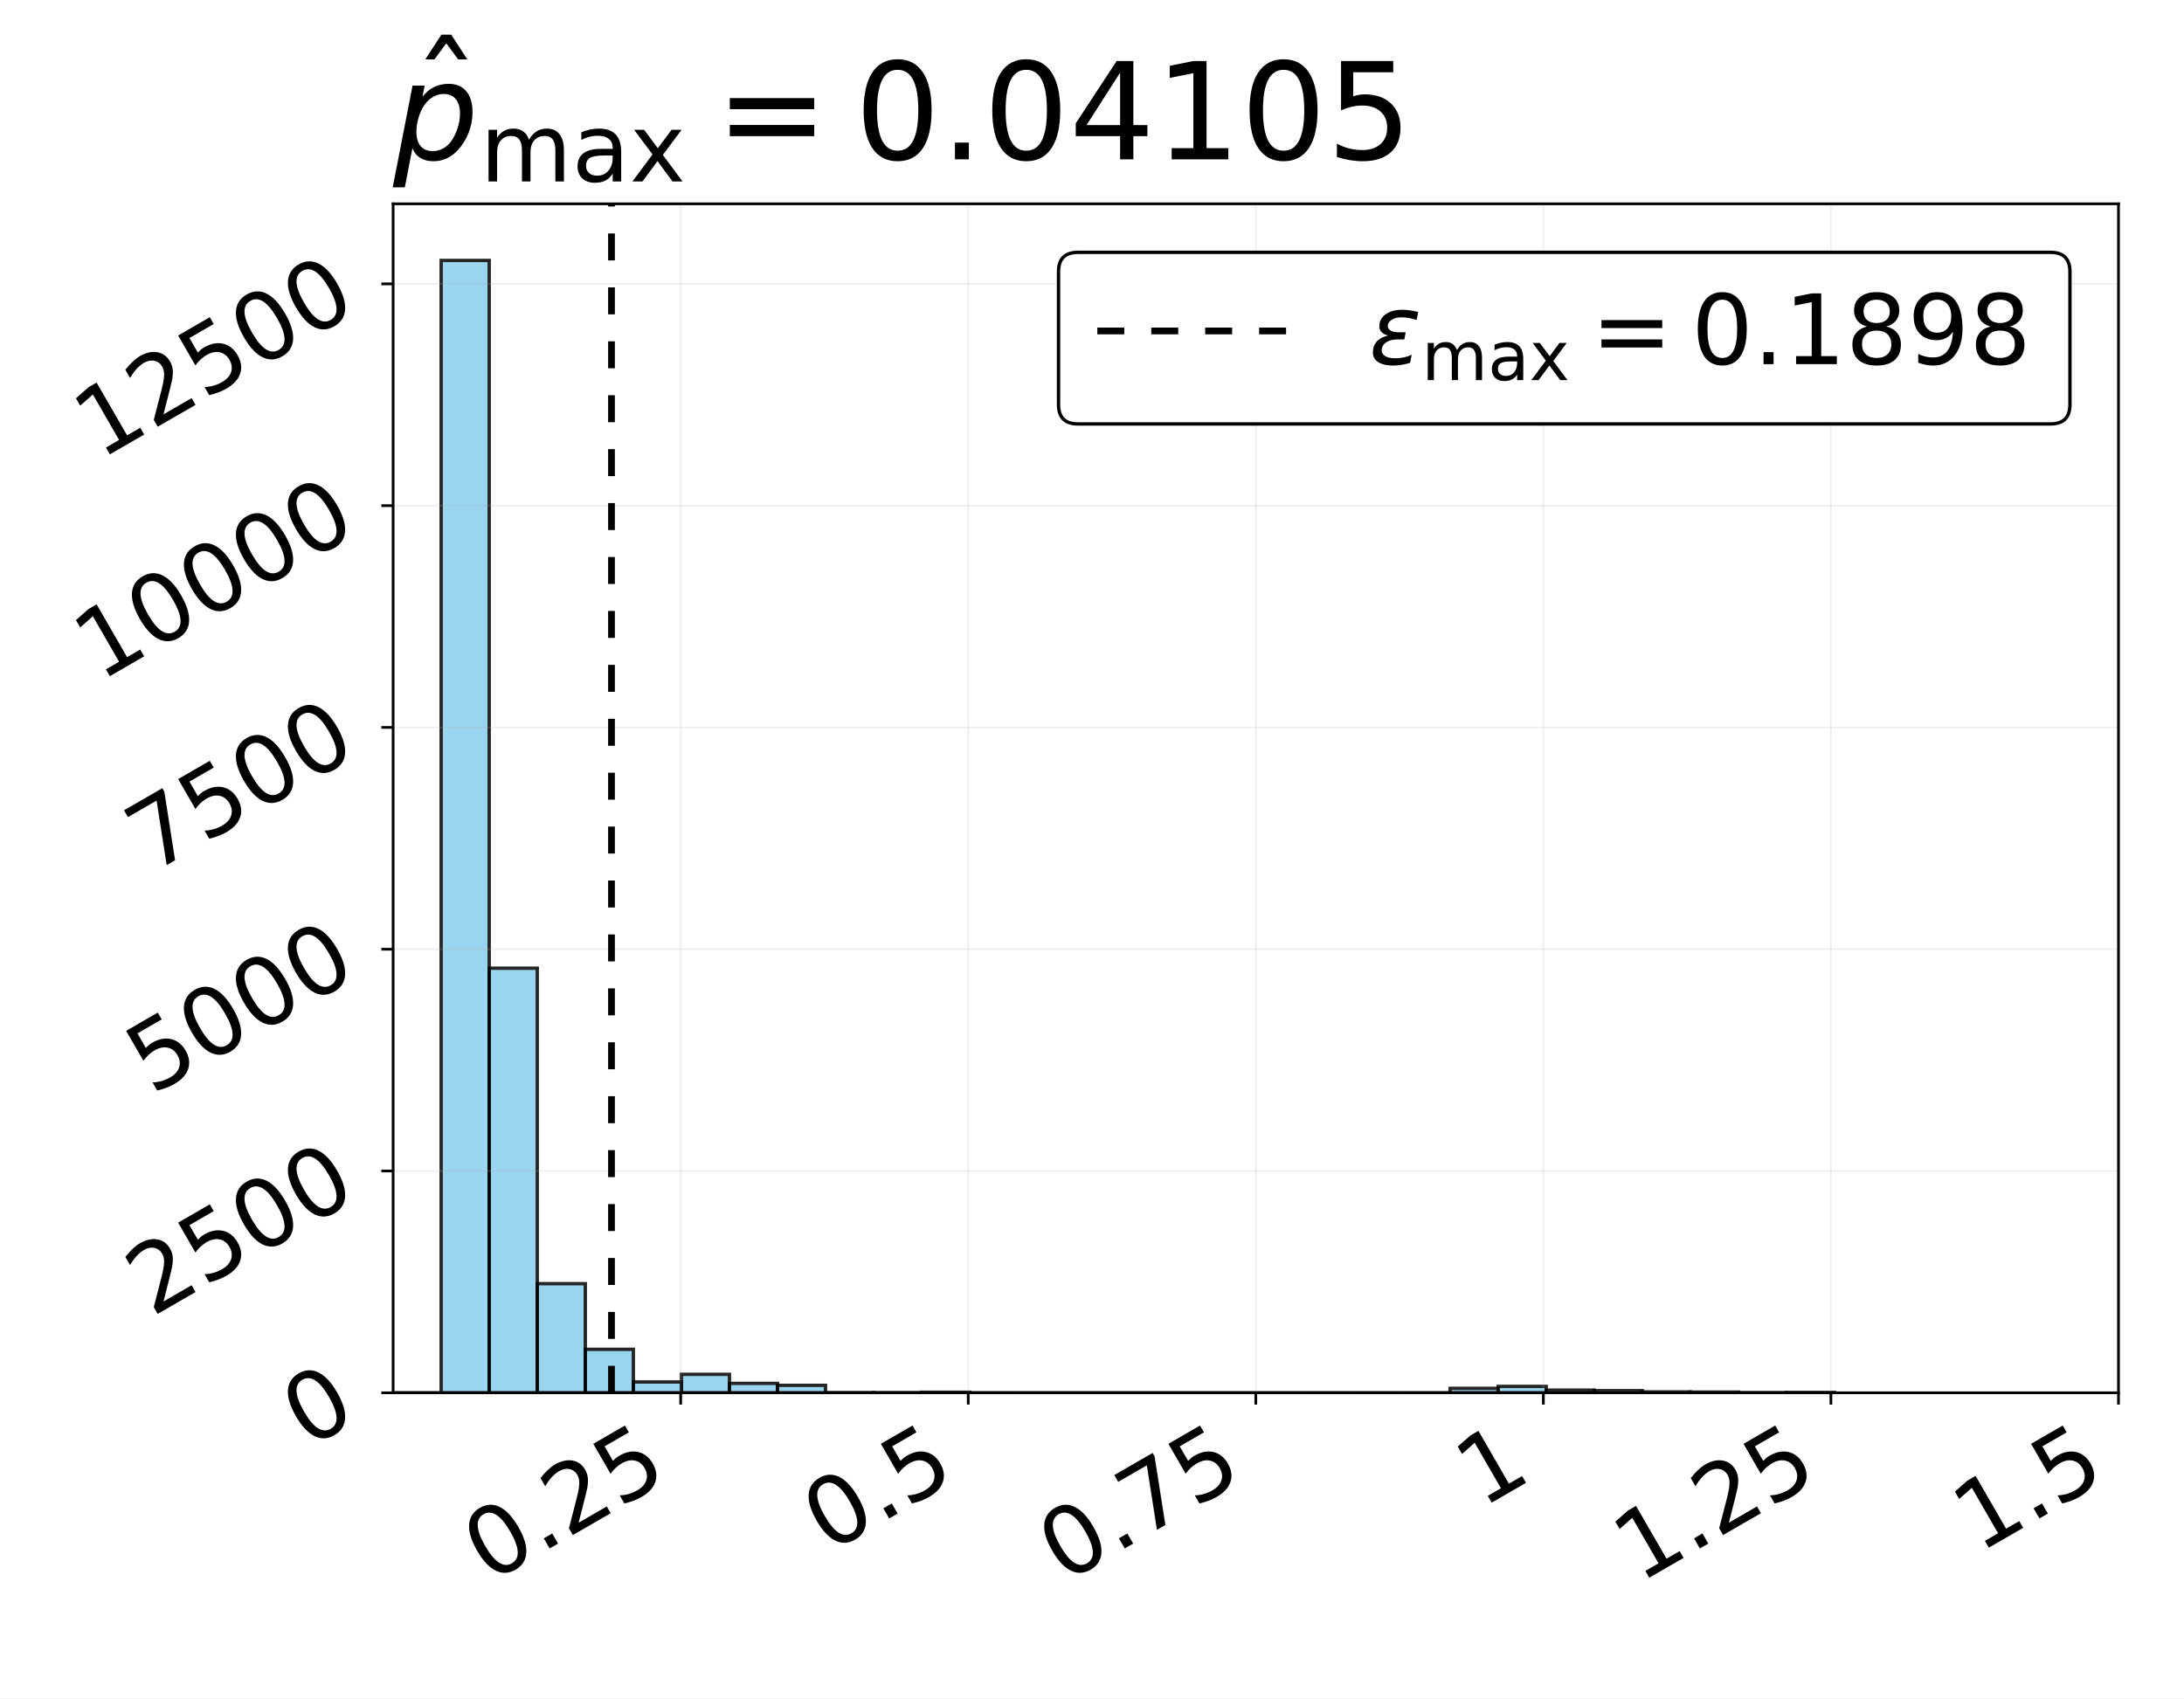
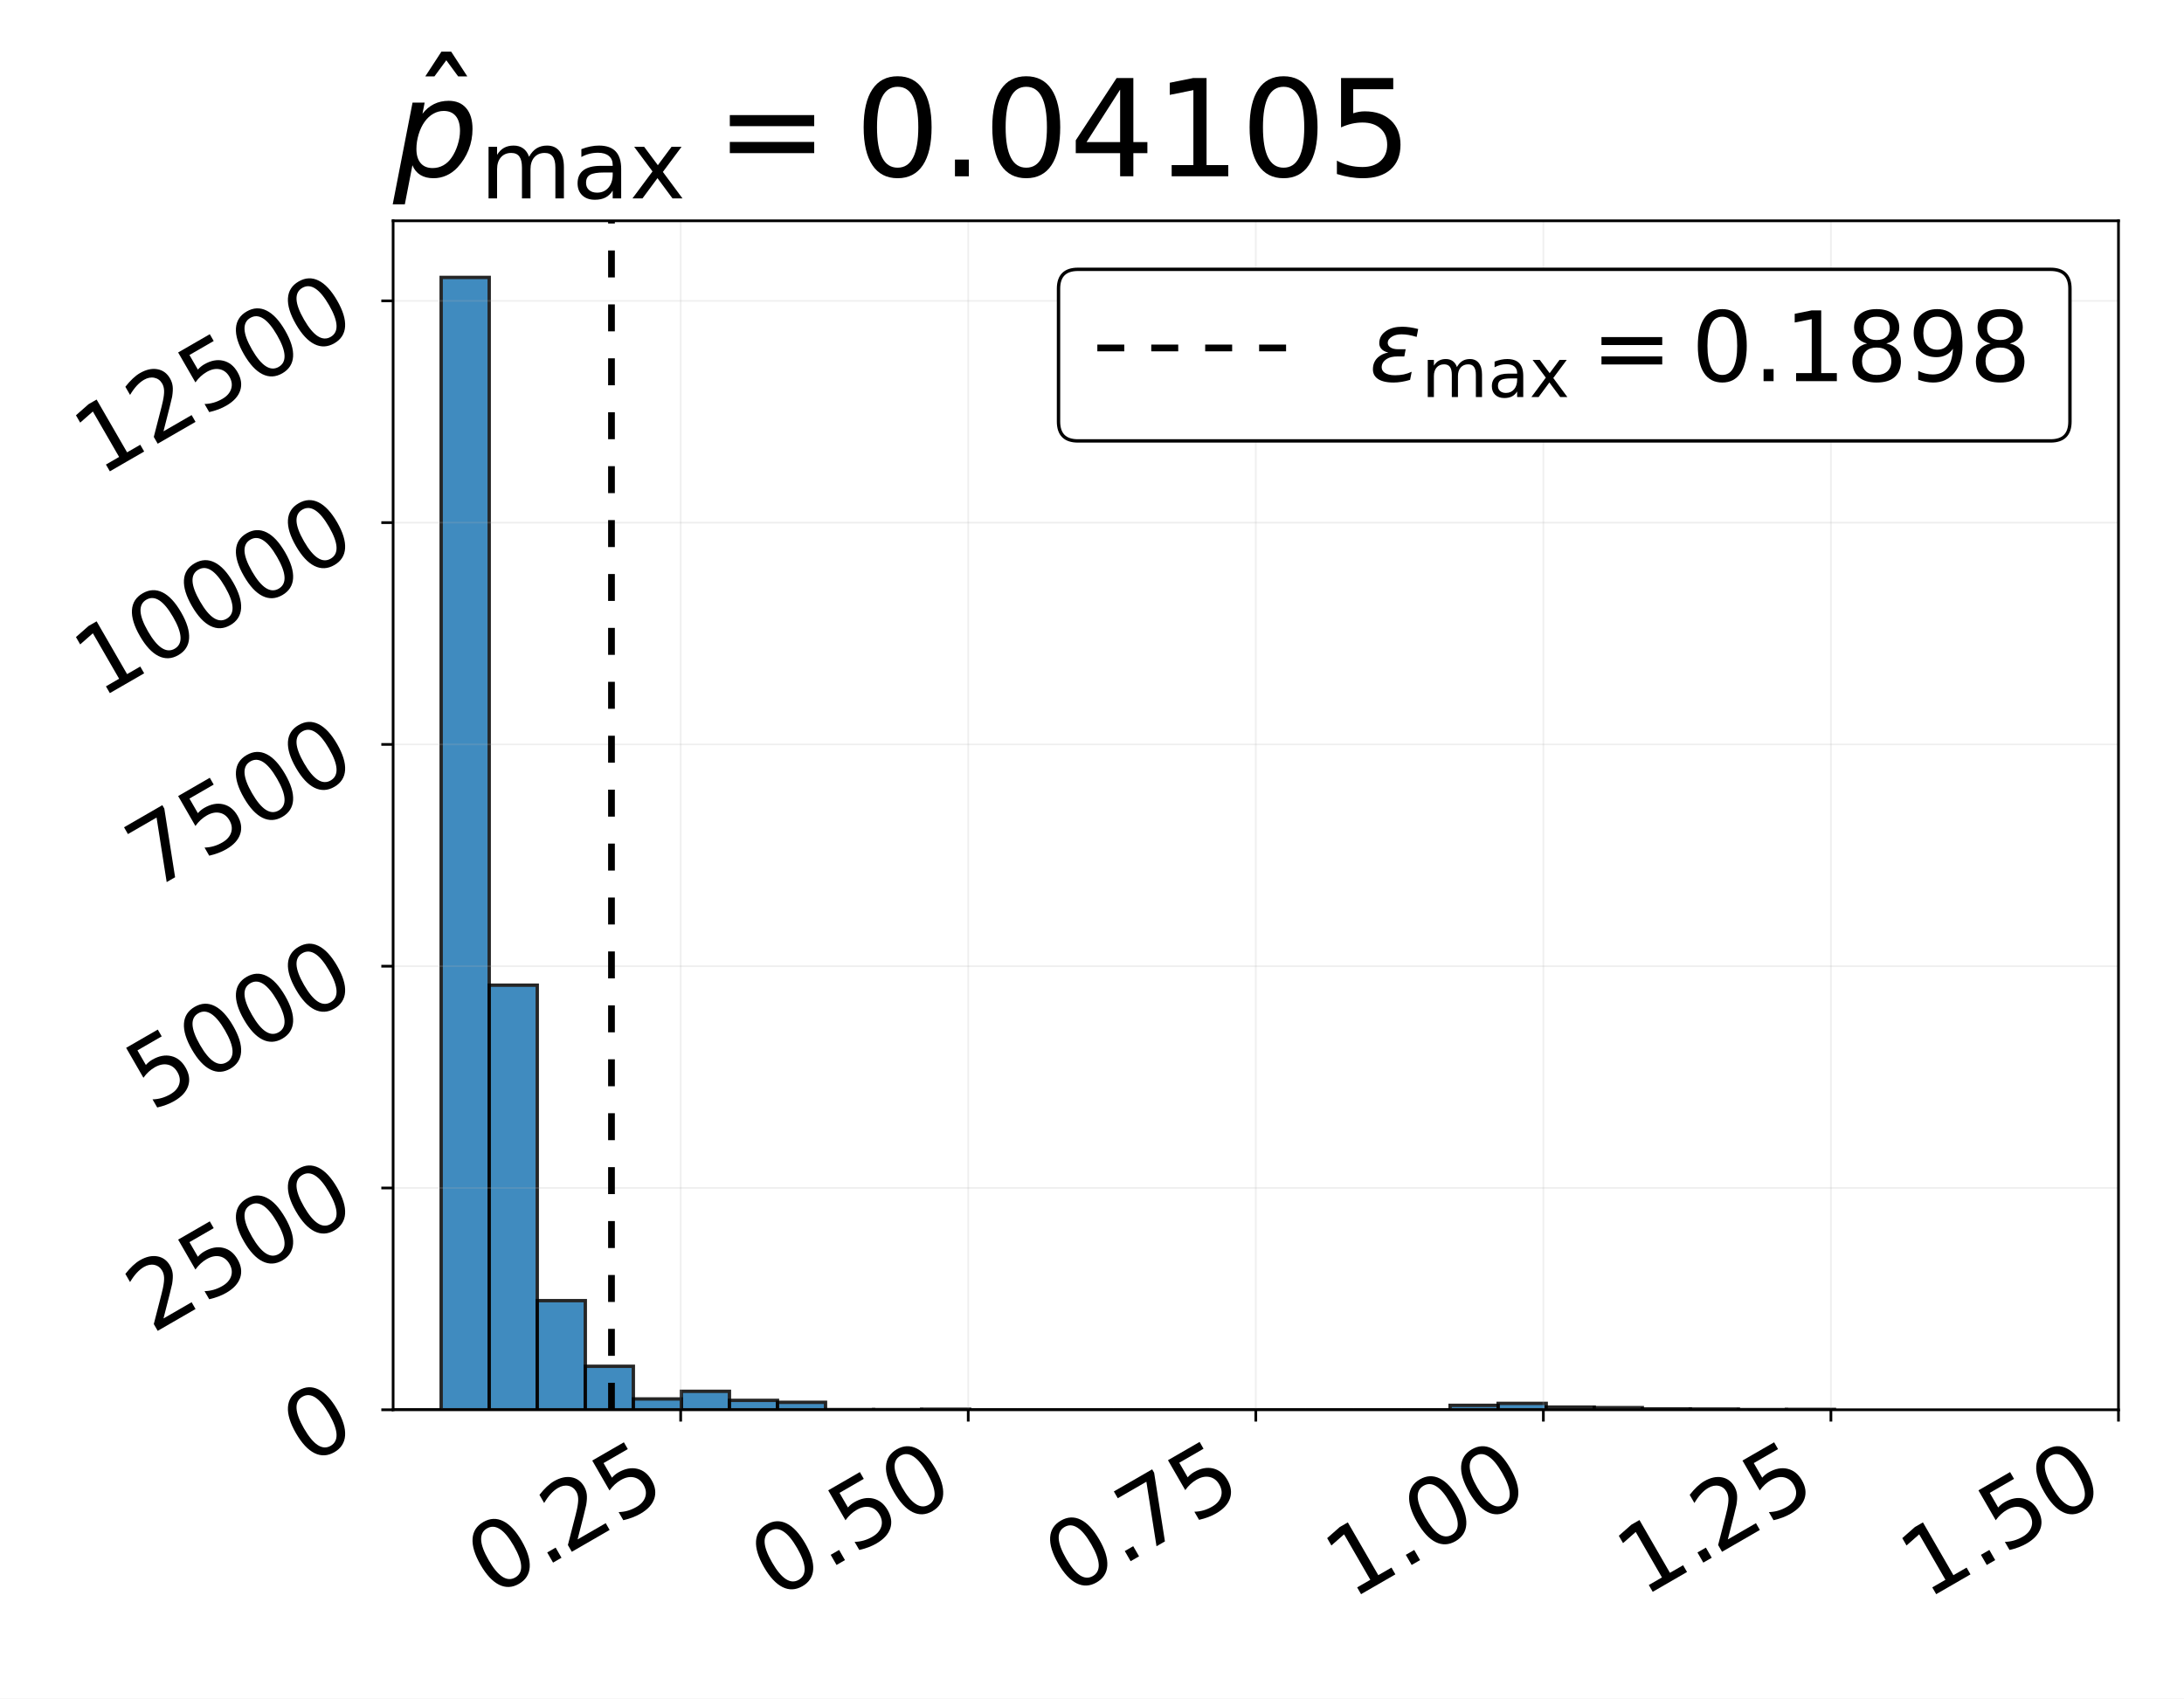
<svg xmlns="http://www.w3.org/2000/svg" xmlns:xlink="http://www.w3.org/1999/xlink" width="648pt" height="504pt" viewBox="0 0 648 504" version="1.1">
  <defs>
    <style type="text/css">*{stroke-linejoin: round; stroke-linecap: butt}</style>
  </defs>
  <g id="figure_1">
    <g id="patch_1">
      <path d="M 0 504  L 648 504  L 648 0  L 0 0  z " style="fill: #ffffff" />
    </g>
    <g id="axes_1">
      <g id="patch_2">
-         <path d="M 116.64 413.28  L 628.56 413.28  L 628.56 60.48  L 116.64 60.48  z " style="fill: #ffffff" />
+         <path d="M 116.64 418.32  L 628.56 418.32  L 628.56 65.52  L 116.64 65.52  z " style="fill: #ffffff" />
      </g>
      <g id="patch_3">
-         <path d="M 116.64 413.28  L 130.895 413.28  L 130.895 413.28  L 116.64 413.28  z " clip-path="url(#pd8048795f5)" style="fill: #87ceeb; opacity: 0.85; stroke: #000000; stroke-linejoin: miter" />
+         <path d="M 116.64 418.32  L 130.895 418.32  L 130.895 418.32  L 116.64 418.32  z " clip-path="url(#p293a346999)" style="fill: #1f77b4; opacity: 0.85; stroke: #000000; stroke-linejoin: miter" />
      </g>
      <g id="patch_4">
-         <path d="M 130.895 413.28  L 145.15 413.28  L 145.15 77.28  L 130.895 77.28  z " clip-path="url(#pd8048795f5)" style="fill: #87ceeb; opacity: 0.85; stroke: #000000; stroke-linejoin: miter" />
+         <path d="M 130.895 418.32  L 145.15 418.32  L 145.15 82.32  L 130.895 82.32  z " clip-path="url(#p293a346999)" style="fill: #1f77b4; opacity: 0.85; stroke: #000000; stroke-linejoin: miter" />
      </g>
      <g id="patch_5">
-         <path d="M 145.15 413.28  L 159.405 413.28  L 159.405 287.293  L 145.15 287.293  z " clip-path="url(#pd8048795f5)" style="fill: #87ceeb; opacity: 0.85; stroke: #000000; stroke-linejoin: miter" />
+         <path d="M 145.15 418.32  L 159.405 418.32  L 159.405 292.333  L 145.15 292.333  z " clip-path="url(#p293a346999)" style="fill: #1f77b4; opacity: 0.85; stroke: #000000; stroke-linejoin: miter" />
      </g>
      <g id="patch_6">
-         <path d="M 159.405 413.28  L 173.66 413.28  L 173.66 380.901  L 159.405 380.901  z " clip-path="url(#pd8048795f5)" style="fill: #87ceeb; opacity: 0.85; stroke: #000000; stroke-linejoin: miter" />
+         <path d="M 159.405 418.32  L 173.66 418.32  L 173.66 385.941  L 159.405 385.941  z " clip-path="url(#p293a346999)" style="fill: #1f77b4; opacity: 0.85; stroke: #000000; stroke-linejoin: miter" />
      </g>
      <g id="patch_7">
-         <path d="M 173.66 413.28  L 187.915 413.28  L 187.915 400.381  L 173.66 400.381  z " clip-path="url(#pd8048795f5)" style="fill: #87ceeb; opacity: 0.85; stroke: #000000; stroke-linejoin: miter" />
+         <path d="M 173.66 418.32  L 187.915 418.32  L 187.915 405.421  L 173.66 405.421  z " clip-path="url(#p293a346999)" style="fill: #1f77b4; opacity: 0.85; stroke: #000000; stroke-linejoin: miter" />
      </g>
      <g id="patch_8">
-         <path d="M 187.915 413.28  L 202.17 413.28  L 202.17 410.068  L 187.915 410.068  z " clip-path="url(#pd8048795f5)" style="fill: #87ceeb; opacity: 0.85; stroke: #000000; stroke-linejoin: miter" />
+         <path d="M 187.915 418.32  L 202.17 418.32  L 202.17 415.108  L 187.915 415.108  z " clip-path="url(#p293a346999)" style="fill: #1f77b4; opacity: 0.85; stroke: #000000; stroke-linejoin: miter" />
      </g>
      <g id="patch_9">
-         <path d="M 202.17 413.28  L 216.426 413.28  L 216.426 407.805  L 202.17 407.805  z " clip-path="url(#pd8048795f5)" style="fill: #87ceeb; opacity: 0.85; stroke: #000000; stroke-linejoin: miter" />
+         <path d="M 202.17 418.32  L 216.426 418.32  L 216.426 412.845  L 202.17 412.845  z " clip-path="url(#p293a346999)" style="fill: #1f77b4; opacity: 0.85; stroke: #000000; stroke-linejoin: miter" />
      </g>
      <g id="patch_10">
-         <path d="M 216.426 413.28  L 230.681 413.28  L 230.681 410.49  L 216.426 410.49  z " clip-path="url(#pd8048795f5)" style="fill: #87ceeb; opacity: 0.85; stroke: #000000; stroke-linejoin: miter" />
+         <path d="M 216.426 418.32  L 230.681 418.32  L 230.681 415.53  L 216.426 415.53  z " clip-path="url(#p293a346999)" style="fill: #1f77b4; opacity: 0.85; stroke: #000000; stroke-linejoin: miter" />
      </g>
      <g id="patch_11">
-         <path d="M 230.681 413.28  L 244.936 413.28  L 244.936 411.069  L 230.681 411.069  z " clip-path="url(#pd8048795f5)" style="fill: #87ceeb; opacity: 0.85; stroke: #000000; stroke-linejoin: miter" />
+         <path d="M 230.681 418.32  L 244.936 418.32  L 244.936 416.109  L 230.681 416.109  z " clip-path="url(#p293a346999)" style="fill: #1f77b4; opacity: 0.85; stroke: #000000; stroke-linejoin: miter" />
      </g>
      <g id="patch_12">
-         <path d="M 244.936 413.28  L 259.191 413.28  L 259.191 413.227  L 244.936 413.227  z " clip-path="url(#pd8048795f5)" style="fill: #87ceeb; opacity: 0.85; stroke: #000000; stroke-linejoin: miter" />
+         <path d="M 244.936 418.32  L 259.191 418.32  L 259.191 418.267  L 244.936 418.267  z " clip-path="url(#p293a346999)" style="fill: #1f77b4; opacity: 0.85; stroke: #000000; stroke-linejoin: miter" />
      </g>
      <g id="patch_13">
-         <path d="M 259.191 413.28  L 273.446 413.28  L 273.446 413.227  L 259.191 413.227  z " clip-path="url(#pd8048795f5)" style="fill: #87ceeb; opacity: 0.85; stroke: #000000; stroke-linejoin: miter" />
+         <path d="M 259.191 418.32  L 273.446 418.32  L 273.446 418.267  L 259.191 418.267  z " clip-path="url(#p293a346999)" style="fill: #1f77b4; opacity: 0.85; stroke: #000000; stroke-linejoin: miter" />
      </g>
      <g id="patch_14">
-         <path d="M 273.446 413.28  L 287.701 413.28  L 287.701 413.122  L 273.446 413.122  z " clip-path="url(#pd8048795f5)" style="fill: #87ceeb; opacity: 0.85; stroke: #000000; stroke-linejoin: miter" />
+         <path d="M 273.446 418.32  L 287.701 418.32  L 287.701 418.162  L 273.446 418.162  z " clip-path="url(#p293a346999)" style="fill: #1f77b4; opacity: 0.85; stroke: #000000; stroke-linejoin: miter" />
      </g>
      <g id="patch_15">
-         <path d="M 287.701 413.28  L 301.956 413.28  L 301.956 413.28  L 287.701 413.28  z " clip-path="url(#pd8048795f5)" style="fill: #87ceeb; opacity: 0.85; stroke: #000000; stroke-linejoin: miter" />
+         <path d="M 287.701 418.32  L 301.956 418.32  L 301.956 418.32  L 287.701 418.32  z " clip-path="url(#p293a346999)" style="fill: #1f77b4; opacity: 0.85; stroke: #000000; stroke-linejoin: miter" />
      </g>
      <g id="patch_16">
-         <path d="M 301.956 413.28  L 316.211 413.28  L 316.211 413.28  L 301.956 413.28  z " clip-path="url(#pd8048795f5)" style="fill: #87ceeb; opacity: 0.85; stroke: #000000; stroke-linejoin: miter" />
+         <path d="M 301.956 418.32  L 316.211 418.32  L 316.211 418.32  L 301.956 418.32  z " clip-path="url(#p293a346999)" style="fill: #1f77b4; opacity: 0.85; stroke: #000000; stroke-linejoin: miter" />
      </g>
      <g id="patch_17">
-         <path d="M 316.211 413.28  L 330.466 413.28  L 330.466 413.28  L 316.211 413.28  z " clip-path="url(#pd8048795f5)" style="fill: #87ceeb; opacity: 0.85; stroke: #000000; stroke-linejoin: miter" />
+         <path d="M 316.211 418.32  L 330.466 418.32  L 330.466 418.32  L 316.211 418.32  z " clip-path="url(#p293a346999)" style="fill: #1f77b4; opacity: 0.85; stroke: #000000; stroke-linejoin: miter" />
      </g>
      <g id="patch_18">
-         <path d="M 330.466 413.28  L 344.721 413.28  L 344.721 413.28  L 330.466 413.28  z " clip-path="url(#pd8048795f5)" style="fill: #87ceeb; opacity: 0.85; stroke: #000000; stroke-linejoin: miter" />
+         <path d="M 330.466 418.32  L 344.721 418.32  L 344.721 418.32  L 330.466 418.32  z " clip-path="url(#p293a346999)" style="fill: #1f77b4; opacity: 0.85; stroke: #000000; stroke-linejoin: miter" />
      </g>
      <g id="patch_19">
-         <path d="M 344.721 413.28  L 358.976 413.28  L 358.976 413.28  L 344.721 413.28  z " clip-path="url(#pd8048795f5)" style="fill: #87ceeb; opacity: 0.85; stroke: #000000; stroke-linejoin: miter" />
+         <path d="M 344.721 418.32  L 358.976 418.32  L 358.976 418.32  L 344.721 418.32  z " clip-path="url(#p293a346999)" style="fill: #1f77b4; opacity: 0.85; stroke: #000000; stroke-linejoin: miter" />
      </g>
      <g id="patch_20">
-         <path d="M 358.976 413.28  L 373.231 413.28  L 373.231 413.28  L 358.976 413.28  z " clip-path="url(#pd8048795f5)" style="fill: #87ceeb; opacity: 0.85; stroke: #000000; stroke-linejoin: miter" />
+         <path d="M 358.976 418.32  L 373.231 418.32  L 373.231 418.32  L 358.976 418.32  z " clip-path="url(#p293a346999)" style="fill: #1f77b4; opacity: 0.85; stroke: #000000; stroke-linejoin: miter" />
      </g>
      <g id="patch_21">
-         <path d="M 373.231 413.28  L 387.487 413.28  L 387.487 413.28  L 373.231 413.28  z " clip-path="url(#pd8048795f5)" style="fill: #87ceeb; opacity: 0.85; stroke: #000000; stroke-linejoin: miter" />
+         <path d="M 373.231 418.32  L 387.487 418.32  L 387.487 418.32  L 373.231 418.32  z " clip-path="url(#p293a346999)" style="fill: #1f77b4; opacity: 0.85; stroke: #000000; stroke-linejoin: miter" />
      </g>
      <g id="patch_22">
-         <path d="M 387.487 413.28  L 401.742 413.28  L 401.742 413.28  L 387.487 413.28  z " clip-path="url(#pd8048795f5)" style="fill: #87ceeb; opacity: 0.85; stroke: #000000; stroke-linejoin: miter" />
+         <path d="M 387.487 418.32  L 401.742 418.32  L 401.742 418.32  L 387.487 418.32  z " clip-path="url(#p293a346999)" style="fill: #1f77b4; opacity: 0.85; stroke: #000000; stroke-linejoin: miter" />
      </g>
      <g id="patch_23">
-         <path d="M 401.742 413.28  L 415.997 413.28  L 415.997 413.28  L 401.742 413.28  z " clip-path="url(#pd8048795f5)" style="fill: #87ceeb; opacity: 0.85; stroke: #000000; stroke-linejoin: miter" />
+         <path d="M 401.742 418.32  L 415.997 418.32  L 415.997 418.32  L 401.742 418.32  z " clip-path="url(#p293a346999)" style="fill: #1f77b4; opacity: 0.85; stroke: #000000; stroke-linejoin: miter" />
      </g>
      <g id="patch_24">
-         <path d="M 415.997 413.28  L 430.252 413.28  L 430.252 413.28  L 415.997 413.28  z " clip-path="url(#pd8048795f5)" style="fill: #87ceeb; opacity: 0.85; stroke: #000000; stroke-linejoin: miter" />
+         <path d="M 415.997 418.32  L 430.252 418.32  L 430.252 418.32  L 415.997 418.32  z " clip-path="url(#p293a346999)" style="fill: #1f77b4; opacity: 0.85; stroke: #000000; stroke-linejoin: miter" />
      </g>
      <g id="patch_25">
-         <path d="M 430.252 413.28  L 444.507 413.28  L 444.507 411.964  L 430.252 411.964  z " clip-path="url(#pd8048795f5)" style="fill: #87ceeb; opacity: 0.85; stroke: #000000; stroke-linejoin: miter" />
+         <path d="M 430.252 418.32  L 444.507 418.32  L 444.507 417.004  L 430.252 417.004  z " clip-path="url(#p293a346999)" style="fill: #1f77b4; opacity: 0.85; stroke: #000000; stroke-linejoin: miter" />
      </g>
      <g id="patch_26">
-         <path d="M 444.507 413.28  L 458.762 413.28  L 458.762 411.385  L 444.507 411.385  z " clip-path="url(#pd8048795f5)" style="fill: #87ceeb; opacity: 0.85; stroke: #000000; stroke-linejoin: miter" />
+         <path d="M 444.507 418.32  L 458.762 418.32  L 458.762 416.425  L 444.507 416.425  z " clip-path="url(#p293a346999)" style="fill: #1f77b4; opacity: 0.85; stroke: #000000; stroke-linejoin: miter" />
      </g>
      <g id="patch_27">
-         <path d="M 458.762 413.28  L 473.017 413.28  L 473.017 412.49  L 458.762 412.49  z " clip-path="url(#pd8048795f5)" style="fill: #87ceeb; opacity: 0.85; stroke: #000000; stroke-linejoin: miter" />
+         <path d="M 458.762 418.32  L 473.017 418.32  L 473.017 417.53  L 458.762 417.53  z " clip-path="url(#p293a346999)" style="fill: #1f77b4; opacity: 0.85; stroke: #000000; stroke-linejoin: miter" />
      </g>
      <g id="patch_28">
-         <path d="M 473.017 413.28  L 487.272 413.28  L 487.272 412.648  L 473.017 412.648  z " clip-path="url(#pd8048795f5)" style="fill: #87ceeb; opacity: 0.85; stroke: #000000; stroke-linejoin: miter" />
+         <path d="M 473.017 418.32  L 487.272 418.32  L 487.272 417.688  L 473.017 417.688  z " clip-path="url(#p293a346999)" style="fill: #1f77b4; opacity: 0.85; stroke: #000000; stroke-linejoin: miter" />
      </g>
      <g id="patch_29">
-         <path d="M 487.272 413.28  L 501.527 413.28  L 501.527 413.017  L 487.272 413.017  z " clip-path="url(#pd8048795f5)" style="fill: #87ceeb; opacity: 0.85; stroke: #000000; stroke-linejoin: miter" />
+         <path d="M 487.272 418.32  L 501.527 418.32  L 501.527 418.057  L 487.272 418.057  z " clip-path="url(#p293a346999)" style="fill: #1f77b4; opacity: 0.85; stroke: #000000; stroke-linejoin: miter" />
      </g>
      <g id="patch_30">
-         <path d="M 501.527 413.28  L 515.782 413.28  L 515.782 413.069  L 501.527 413.069  z " clip-path="url(#pd8048795f5)" style="fill: #87ceeb; opacity: 0.85; stroke: #000000; stroke-linejoin: miter" />
+         <path d="M 501.527 418.32  L 515.782 418.32  L 515.782 418.109  L 501.527 418.109  z " clip-path="url(#p293a346999)" style="fill: #1f77b4; opacity: 0.85; stroke: #000000; stroke-linejoin: miter" />
      </g>
      <g id="patch_31">
-         <path d="M 515.782 413.28  L 530.037 413.28  L 530.037 413.227  L 515.782 413.227  z " clip-path="url(#pd8048795f5)" style="fill: #87ceeb; opacity: 0.85; stroke: #000000; stroke-linejoin: miter" />
+         <path d="M 515.782 418.32  L 530.037 418.32  L 530.037 418.267  L 515.782 418.267  z " clip-path="url(#p293a346999)" style="fill: #1f77b4; opacity: 0.85; stroke: #000000; stroke-linejoin: miter" />
      </g>
      <g id="patch_32">
-         <path d="M 530.037 413.28  L 544.292 413.28  L 544.292 413.175  L 530.037 413.175  z " clip-path="url(#pd8048795f5)" style="fill: #87ceeb; opacity: 0.85; stroke: #000000; stroke-linejoin: miter" />
+         <path d="M 530.037 418.32  L 544.292 418.32  L 544.292 418.215  L 530.037 418.215  z " clip-path="url(#p293a346999)" style="fill: #1f77b4; opacity: 0.85; stroke: #000000; stroke-linejoin: miter" />
      </g>
      <g id="matplotlib.axis_1">
        <g id="xtick_1">
          <g id="line2d_1">
-             <path d="M 201.96 413.28  L 201.96 60.48  " clip-path="url(#pd8048795f5)" style="fill: none; stroke: #b0b0b0; stroke-opacity: 0.2; stroke-width: 0.5; stroke-linecap: square" />
+             <path d="M 201.96 418.32  L 201.96 65.52  " clip-path="url(#p293a346999)" style="fill: none; stroke: #b0b0b0; stroke-opacity: 0.2; stroke-width: 0.5; stroke-linecap: square" />
          </g>
          <g id="line2d_2">
            <defs>
-               <path id="m691f0c5206" d="M 0 0  L 0 3.5  " style="stroke: #000000; stroke-width: 0.8" />
+               <path id="m563582470c" d="M 0 0  L 0 3.5  " style="stroke: #000000; stroke-width: 0.8" />
            </defs>
            <g>
-               <use xlink:href="#m691f0c5206" x="201.96" y="413.28" style="stroke: #000000; stroke-width: 0.8" />
+               <use xlink:href="#m563582470c" x="201.96" y="418.32" style="stroke: #000000; stroke-width: 0.8" />
            </g>
          </g>
          <g id="text_1">
-             <g transform="translate(145.0572 469.8771) rotate(-30) scale(0.28 -0.28)">
+             <g transform="translate(146.1862 474.2652) rotate(-30) scale(0.28 -0.28)">
              <defs>
                <path id="DejaVuSans-30" d="M 2034 4250  Q 1547 4250 1301 3770  Q 1056 3291 1056 2328  Q 1056 1369 1301 889  Q 1547 409 2034 409  Q 2525 409 2770 889  Q 3016 1369 3016 2328  Q 3016 3291 2770 3770  Q 2525 4250 2034 4250  z M 2034 4750  Q 2819 4750 3233 4129  Q 3647 3509 3647 2328  Q 3647 1150 3233 529  Q 2819 -91 2034 -91  Q 1250 -91 836 529  Q 422 1150 422 2328  Q 422 3509 836 4129  Q 1250 4750 2034 4750  z " transform="scale(0.015625)" />
                <path id="DejaVuSans-2e" d="M 684 794  L 1344 794  L 1344 0  L 684 0  L 684 794  z " transform="scale(0.015625)" />
                <path id="DejaVuSans-32" d="M 1228 531  L 3431 531  L 3431 0  L 469 0  L 469 531  Q 828 903 1448 1529  Q 2069 2156 2228 2338  Q 2531 2678 2651 2914  Q 2772 3150 2772 3378  Q 2772 3750 2511 3984  Q 2250 4219 1831 4219  Q 1534 4219 1204 4116  Q 875 4013 500 3803  L 500 4441  Q 881 4594 1212 4672  Q 1544 4750 1819 4750  Q 2544 4750 2975 4387  Q 3406 4025 3406 3419  Q 3406 3131 3298 2873  Q 3191 2616 2906 2266  Q 2828 2175 2409 1742  Q 1991 1309 1228 531  z " transform="scale(0.015625)" />
                <path id="DejaVuSans-35" d="M 691 4666  L 3169 4666  L 3169 4134  L 1269 4134  L 1269 2991  Q 1406 3038 1543 3061  Q 1681 3084 1819 3084  Q 2600 3084 3056 2656  Q 3513 2228 3513 1497  Q 3513 744 3044 326  Q 2575 -91 1722 -91  Q 1428 -91 1123 -41  Q 819 9 494 109  L 494 744  Q 775 591 1075 516  Q 1375 441 1709 441  Q 2250 441 2565 725  Q 2881 1009 2881 1497  Q 2881 1984 2565 2268  Q 2250 2553 1709 2553  Q 1456 2553 1204 2497  Q 953 2441 691 2322  L 691 4666  z " transform="scale(0.015625)" />
              </defs>
-               <use xlink:href="#DejaVuSans-30" />
-               <use xlink:href="#DejaVuSans-2e" transform="translate(63.62305 0)" />
-               <use xlink:href="#DejaVuSans-32" transform="translate(95.41016 0)" />
-               <use xlink:href="#DejaVuSans-35" transform="translate(159.0332 0)" />
+               <use xlink:href="#DejaVuSans-30" transform="translate(0 0.78125)" />
+               <use xlink:href="#DejaVuSans-2e" transform="translate(63.62305 0.78125)" />
+               <use xlink:href="#DejaVuSans-32" transform="translate(89.91016 0.78125)" />
+               <use xlink:href="#DejaVuSans-35" transform="translate(153.5332 0.78125)" />
            </g>
          </g>
        </g>
        <g id="xtick_2">
          <g id="line2d_3">
-             <path d="M 287.28 413.28  L 287.28 60.48  " clip-path="url(#pd8048795f5)" style="fill: none; stroke: #b0b0b0; stroke-opacity: 0.2; stroke-width: 0.5; stroke-linecap: square" />
+             <path d="M 287.28 418.32  L 287.28 65.52  " clip-path="url(#p293a346999)" style="fill: none; stroke: #b0b0b0; stroke-opacity: 0.2; stroke-width: 0.5; stroke-linecap: square" />
          </g>
          <g id="line2d_4">
            <g>
-               <use xlink:href="#m691f0c5206" x="287.28" y="413.28" style="stroke: #000000; stroke-width: 0.8" />
+               <use xlink:href="#m563582470c" x="287.28" y="418.32" style="stroke: #000000; stroke-width: 0.8" />
            </g>
          </g>
          <g id="text_2">
-             <g transform="translate(245.8054 460.9696) rotate(-30) scale(0.28 -0.28)">
-               <use xlink:href="#DejaVuSans-30" />
-               <use xlink:href="#DejaVuSans-2e" transform="translate(63.62305 0)" />
-               <use xlink:href="#DejaVuSans-35" transform="translate(95.41016 0)" />
+             <g transform="translate(230.2938 474.9652) rotate(-30) scale(0.28 -0.28)">
+               <use xlink:href="#DejaVuSans-30" transform="translate(0 0.78125)" />
+               <use xlink:href="#DejaVuSans-2e" transform="translate(63.62305 0.78125)" />
+               <use xlink:href="#DejaVuSans-35" transform="translate(95.41016 0.78125)" />
+               <use xlink:href="#DejaVuSans-30" transform="translate(159.0332 0.78125)" />
            </g>
          </g>
        </g>
        <g id="xtick_3">
          <g id="line2d_5">
-             <path d="M 372.6 413.28  L 372.6 60.48  " clip-path="url(#pd8048795f5)" style="fill: none; stroke: #b0b0b0; stroke-opacity: 0.2; stroke-width: 0.5; stroke-linecap: square" />
+             <path d="M 372.6 418.32  L 372.6 65.52  " clip-path="url(#p293a346999)" style="fill: none; stroke: #b0b0b0; stroke-opacity: 0.2; stroke-width: 0.5; stroke-linecap: square" />
          </g>
          <g id="line2d_6">
            <g>
-               <use xlink:href="#m691f0c5206" x="372.6" y="413.28" style="stroke: #000000; stroke-width: 0.8" />
+               <use xlink:href="#m563582470c" x="372.6" y="418.32" style="stroke: #000000; stroke-width: 0.8" />
            </g>
          </g>
          <g id="text_3">
-             <g transform="translate(315.6972 469.8771) rotate(-30) scale(0.28 -0.28)">
+             <g transform="translate(317.5537 473.8452) rotate(-30) scale(0.28 -0.28)">
              <defs>
                <path id="DejaVuSans-37" d="M 525 4666  L 3525 4666  L 3525 4397  L 1831 0  L 1172 0  L 2766 4134  L 525 4134  L 525 4666  z " transform="scale(0.015625)" />
              </defs>
-               <use xlink:href="#DejaVuSans-30" />
-               <use xlink:href="#DejaVuSans-2e" transform="translate(63.62305 0)" />
-               <use xlink:href="#DejaVuSans-37" transform="translate(95.41016 0)" />
-               <use xlink:href="#DejaVuSans-35" transform="translate(159.0332 0)" />
+               <use xlink:href="#DejaVuSans-30" transform="translate(0 0.78125)" />
+               <use xlink:href="#DejaVuSans-2e" transform="translate(63.62305 0.78125)" />
+               <use xlink:href="#DejaVuSans-37" transform="translate(87.66016 0.78125)" />
+               <use xlink:href="#DejaVuSans-35" transform="translate(151.2832 0.78125)" />
            </g>
          </g>
        </g>
        <g id="xtick_4">
          <g id="line2d_7">
-             <path d="M 457.92 413.28  L 457.92 60.48  " clip-path="url(#pd8048795f5)" style="fill: none; stroke: #b0b0b0; stroke-opacity: 0.2; stroke-width: 0.5; stroke-linecap: square" />
+             <path d="M 457.92 418.32  L 457.92 65.52  " clip-path="url(#p293a346999)" style="fill: none; stroke: #b0b0b0; stroke-opacity: 0.2; stroke-width: 0.5; stroke-linecap: square" />
          </g>
          <g id="line2d_8">
            <g>
-               <use xlink:href="#m691f0c5206" x="457.92" y="413.28" style="stroke: #000000; stroke-width: 0.8" />
+               <use xlink:href="#m563582470c" x="457.92" y="418.32" style="stroke: #000000; stroke-width: 0.8" />
            </g>
          </g>
          <g id="text_4">
-             <g transform="translate(439.5802 447.6127) rotate(-30) scale(0.28 -0.28)">
+             <g transform="translate(400.9338 474.9652) rotate(-30) scale(0.28 -0.28)">
              <defs>
                <path id="DejaVuSans-31" d="M 794 531  L 1825 531  L 1825 4091  L 703 3866  L 703 4441  L 1819 4666  L 2450 4666  L 2450 531  L 3481 531  L 3481 0  L 794 0  L 794 531  z " transform="scale(0.015625)" />
              </defs>
-               <use xlink:href="#DejaVuSans-31" />
+               <use xlink:href="#DejaVuSans-31" transform="translate(0 0.78125)" />
+               <use xlink:href="#DejaVuSans-2e" transform="translate(63.62305 0.78125)" />
+               <use xlink:href="#DejaVuSans-30" transform="translate(95.41016 0.78125)" />
+               <use xlink:href="#DejaVuSans-30" transform="translate(159.0332 0.78125)" />
            </g>
          </g>
        </g>
        <g id="xtick_5">
          <g id="line2d_9">
-             <path d="M 543.24 413.28  L 543.24 60.48  " clip-path="url(#pd8048795f5)" style="fill: none; stroke: #b0b0b0; stroke-opacity: 0.2; stroke-width: 0.5; stroke-linecap: square" />
+             <path d="M 543.24 418.32  L 543.24 65.52  " clip-path="url(#p293a346999)" style="fill: none; stroke: #b0b0b0; stroke-opacity: 0.2; stroke-width: 0.5; stroke-linecap: square" />
          </g>
          <g id="line2d_10">
            <g>
-               <use xlink:href="#m691f0c5206" x="543.24" y="413.28" style="stroke: #000000; stroke-width: 0.8" />
+               <use xlink:href="#m563582470c" x="543.24" y="418.32" style="stroke: #000000; stroke-width: 0.8" />
            </g>
          </g>
          <g id="text_5">
-             <g transform="translate(486.3372 469.8771) rotate(-30) scale(0.28 -0.28)">
-               <use xlink:href="#DejaVuSans-31" />
-               <use xlink:href="#DejaVuSans-2e" transform="translate(63.62305 0)" />
-               <use xlink:href="#DejaVuSans-32" transform="translate(95.41016 0)" />
-               <use xlink:href="#DejaVuSans-35" transform="translate(159.0332 0)" />
+             <g transform="translate(487.4662 474.2652) rotate(-30) scale(0.28 -0.28)">
+               <use xlink:href="#DejaVuSans-31" transform="translate(0 0.78125)" />
+               <use xlink:href="#DejaVuSans-2e" transform="translate(63.62305 0.78125)" />
+               <use xlink:href="#DejaVuSans-32" transform="translate(89.91016 0.78125)" />
+               <use xlink:href="#DejaVuSans-35" transform="translate(153.5332 0.78125)" />
            </g>
          </g>
        </g>
        <g id="xtick_6">
          <g id="line2d_11">
-             <path d="M 628.56 413.28  L 628.56 60.48  " clip-path="url(#pd8048795f5)" style="fill: none; stroke: #b0b0b0; stroke-opacity: 0.2; stroke-width: 0.5; stroke-linecap: square" />
+             <path d="M 628.56 418.32  L 628.56 65.52  " clip-path="url(#p293a346999)" style="fill: none; stroke: #b0b0b0; stroke-opacity: 0.2; stroke-width: 0.5; stroke-linecap: square" />
          </g>
          <g id="line2d_12">
            <g>
-               <use xlink:href="#m691f0c5206" x="628.56" y="413.28" style="stroke: #000000; stroke-width: 0.8" />
+               <use xlink:href="#m563582470c" x="628.56" y="418.32" style="stroke: #000000; stroke-width: 0.8" />
            </g>
          </g>
          <g id="text_6">
-             <g transform="translate(587.0854 460.9696) rotate(-30) scale(0.28 -0.28)">
-               <use xlink:href="#DejaVuSans-31" />
-               <use xlink:href="#DejaVuSans-2e" transform="translate(63.62305 0)" />
-               <use xlink:href="#DejaVuSans-35" transform="translate(95.41016 0)" />
+             <g transform="translate(571.5738 474.9652) rotate(-30) scale(0.28 -0.28)">
+               <use xlink:href="#DejaVuSans-31" transform="translate(0 0.78125)" />
+               <use xlink:href="#DejaVuSans-2e" transform="translate(63.62305 0.78125)" />
+               <use xlink:href="#DejaVuSans-35" transform="translate(95.41016 0.78125)" />
+               <use xlink:href="#DejaVuSans-30" transform="translate(159.0332 0.78125)" />
            </g>
          </g>
        </g>
      </g>
      <g id="matplotlib.axis_2">
        <g id="ytick_1">
          <g id="line2d_13">
-             <path d="M 116.64 413.28  L 628.56 413.28  " clip-path="url(#pd8048795f5)" style="fill: none; stroke: #b0b0b0; stroke-opacity: 0.2; stroke-width: 0.5; stroke-linecap: square" />
+             <path d="M 116.64 418.32  L 628.56 418.32  " clip-path="url(#p293a346999)" style="fill: none; stroke: #b0b0b0; stroke-opacity: 0.2; stroke-width: 0.5; stroke-linecap: square" />
          </g>
          <g id="line2d_14">
            <defs>
-               <path id="m4d996e6cb2" d="M 0 0  L -3.5 0  " style="stroke: #000000; stroke-width: 0.8" />
+               <path id="m30d8f6716d" d="M 0 0  L -3.5 0  " style="stroke: #000000; stroke-width: 0.8" />
            </defs>
            <g>
-               <use xlink:href="#m4d996e6cb2" x="116.64" y="413.28" style="stroke: #000000; stroke-width: 0.8" />
+               <use xlink:href="#m30d8f6716d" x="116.64" y="418.32" style="stroke: #000000; stroke-width: 0.8" />
            </g>
          </g>
          <g id="text_7">
-             <g transform="translate(91.3002 429.9749) rotate(-30) scale(0.28 -0.28)">
+             <g transform="translate(91.3002 435.0149) rotate(-30) scale(0.28 -0.28)">
              <use xlink:href="#DejaVuSans-30" />
            </g>
          </g>
        </g>
        <g id="ytick_2">
          <g id="line2d_15">
-             <path d="M 116.64 347.47  L 628.56 347.47  " clip-path="url(#pd8048795f5)" style="fill: none; stroke: #b0b0b0; stroke-opacity: 0.2; stroke-width: 0.5; stroke-linecap: square" />
+             <path d="M 116.64 352.51  L 628.56 352.51  " clip-path="url(#p293a346999)" style="fill: none; stroke: #b0b0b0; stroke-opacity: 0.2; stroke-width: 0.5; stroke-linecap: square" />
          </g>
          <g id="line2d_16">
            <g>
-               <use xlink:href="#m4d996e6cb2" x="116.64" y="347.47" style="stroke: #000000; stroke-width: 0.8" />
+               <use xlink:href="#m30d8f6716d" x="116.64" y="352.51" style="stroke: #000000; stroke-width: 0.8" />
            </g>
          </g>
          <g id="text_8">
-             <g transform="translate(45.01547 390.8873) rotate(-30) scale(0.28 -0.28)">
+             <g transform="translate(45.01547 395.9273) rotate(-30) scale(0.28 -0.28)">
              <use xlink:href="#DejaVuSans-32" />
              <use xlink:href="#DejaVuSans-35" transform="translate(63.62305 0)" />
              <use xlink:href="#DejaVuSans-30" transform="translate(127.2461 0)" />
              <use xlink:href="#DejaVuSans-30" transform="translate(190.8691 0)" />
            </g>
          </g>
        </g>
        <g id="ytick_3">
          <g id="line2d_17">
-             <path d="M 116.64 281.66  L 628.56 281.66  " clip-path="url(#pd8048795f5)" style="fill: none; stroke: #b0b0b0; stroke-opacity: 0.2; stroke-width: 0.5; stroke-linecap: square" />
+             <path d="M 116.64 286.7  L 628.56 286.7  " clip-path="url(#p293a346999)" style="fill: none; stroke: #b0b0b0; stroke-opacity: 0.2; stroke-width: 0.5; stroke-linecap: square" />
          </g>
          <g id="line2d_18">
            <g>
-               <use xlink:href="#m4d996e6cb2" x="116.64" y="281.66" style="stroke: #000000; stroke-width: 0.8" />
+               <use xlink:href="#m30d8f6716d" x="116.64" y="286.7" style="stroke: #000000; stroke-width: 0.8" />
            </g>
          </g>
          <g id="text_9">
-             <g transform="translate(45.01547 325.0772) rotate(-30) scale(0.28 -0.28)">
+             <g transform="translate(45.01547 330.1172) rotate(-30) scale(0.28 -0.28)">
              <use xlink:href="#DejaVuSans-35" />
              <use xlink:href="#DejaVuSans-30" transform="translate(63.62305 0)" />
              <use xlink:href="#DejaVuSans-30" transform="translate(127.2461 0)" />
              <use xlink:href="#DejaVuSans-30" transform="translate(190.8691 0)" />
            </g>
          </g>
        </g>
        <g id="ytick_4">
          <g id="line2d_19">
-             <path d="M 116.64 215.85  L 628.56 215.85  " clip-path="url(#pd8048795f5)" style="fill: none; stroke: #b0b0b0; stroke-opacity: 0.2; stroke-width: 0.5; stroke-linecap: square" />
+             <path d="M 116.64 220.89  L 628.56 220.89  " clip-path="url(#p293a346999)" style="fill: none; stroke: #b0b0b0; stroke-opacity: 0.2; stroke-width: 0.5; stroke-linecap: square" />
          </g>
          <g id="line2d_20">
            <g>
-               <use xlink:href="#m4d996e6cb2" x="116.64" y="215.85" style="stroke: #000000; stroke-width: 0.8" />
+               <use xlink:href="#m30d8f6716d" x="116.64" y="220.89" style="stroke: #000000; stroke-width: 0.8" />
            </g>
          </g>
          <g id="text_10">
-             <g transform="translate(45.01547 259.2671) rotate(-30) scale(0.28 -0.28)">
+             <g transform="translate(45.01547 264.3071) rotate(-30) scale(0.28 -0.28)">
              <use xlink:href="#DejaVuSans-37" />
              <use xlink:href="#DejaVuSans-35" transform="translate(63.62305 0)" />
              <use xlink:href="#DejaVuSans-30" transform="translate(127.2461 0)" />
              <use xlink:href="#DejaVuSans-30" transform="translate(190.8691 0)" />
            </g>
          </g>
        </g>
        <g id="ytick_5">
          <g id="line2d_21">
-             <path d="M 116.64 150.04  L 628.56 150.04  " clip-path="url(#pd8048795f5)" style="fill: none; stroke: #b0b0b0; stroke-opacity: 0.2; stroke-width: 0.5; stroke-linecap: square" />
+             <path d="M 116.64 155.08  L 628.56 155.08  " clip-path="url(#p293a346999)" style="fill: none; stroke: #b0b0b0; stroke-opacity: 0.2; stroke-width: 0.5; stroke-linecap: square" />
          </g>
          <g id="line2d_22">
            <g>
-               <use xlink:href="#m4d996e6cb2" x="116.64" y="150.04" style="stroke: #000000; stroke-width: 0.8" />
+               <use xlink:href="#m30d8f6716d" x="116.64" y="155.08" style="stroke: #000000; stroke-width: 0.8" />
            </g>
          </g>
          <g id="text_11">
-             <g transform="translate(29.58723 202.3646) rotate(-30) scale(0.28 -0.28)">
+             <g transform="translate(29.58723 207.4046) rotate(-30) scale(0.28 -0.28)">
              <use xlink:href="#DejaVuSans-31" />
              <use xlink:href="#DejaVuSans-30" transform="translate(63.62305 0)" />
              <use xlink:href="#DejaVuSans-30" transform="translate(127.2461 0)" />
              <use xlink:href="#DejaVuSans-30" transform="translate(190.8691 0)" />
              <use xlink:href="#DejaVuSans-30" transform="translate(254.4922 0)" />
            </g>
          </g>
        </g>
        <g id="ytick_6">
          <g id="line2d_23">
-             <path d="M 116.64 84.23  L 628.56 84.23  " clip-path="url(#pd8048795f5)" style="fill: none; stroke: #b0b0b0; stroke-opacity: 0.2; stroke-width: 0.5; stroke-linecap: square" />
+             <path d="M 116.64 89.27  L 628.56 89.27  " clip-path="url(#p293a346999)" style="fill: none; stroke: #b0b0b0; stroke-opacity: 0.2; stroke-width: 0.5; stroke-linecap: square" />
          </g>
          <g id="line2d_24">
            <g>
-               <use xlink:href="#m4d996e6cb2" x="116.64" y="84.23" style="stroke: #000000; stroke-width: 0.8" />
+               <use xlink:href="#m30d8f6716d" x="116.64" y="89.27" style="stroke: #000000; stroke-width: 0.8" />
            </g>
          </g>
          <g id="text_12">
-             <g transform="translate(29.58723 136.5545) rotate(-30) scale(0.28 -0.28)">
+             <g transform="translate(29.58723 141.5945) rotate(-30) scale(0.28 -0.28)">
              <use xlink:href="#DejaVuSans-31" />
              <use xlink:href="#DejaVuSans-32" transform="translate(63.62305 0)" />
              <use xlink:href="#DejaVuSans-35" transform="translate(127.2461 0)" />
              <use xlink:href="#DejaVuSans-30" transform="translate(190.8691 0)" />
              <use xlink:href="#DejaVuSans-30" transform="translate(254.4922 0)" />
            </g>
          </g>
        </g>
      </g>
      <g id="line2d_25">
-         <path d="M 181.429 413.28  L 181.429 60.48  " clip-path="url(#pd8048795f5)" style="fill: none; stroke-dasharray: 8,8; stroke-dashoffset: 0; stroke: #000000; stroke-width: 2" />
+         <path d="M 181.429 418.32  L 181.429 65.52  " clip-path="url(#p293a346999)" style="fill: none; stroke-dasharray: 8,8; stroke-dashoffset: 0; stroke: #000000; stroke-width: 2" />
      </g>
      <g id="patch_33">
-         <path d="M 116.64 413.28  L 116.64 60.48  " style="fill: none; stroke: #000000; stroke-width: 0.8; stroke-linejoin: miter; stroke-linecap: square" />
+         <path d="M 116.64 418.32  L 116.64 65.52  " style="fill: none; stroke: #000000; stroke-width: 0.8; stroke-linejoin: miter; stroke-linecap: square" />
      </g>
      <g id="patch_34">
-         <path d="M 628.56 413.28  L 628.56 60.48  " style="fill: none; stroke: #000000; stroke-width: 0.8; stroke-linejoin: miter; stroke-linecap: square" />
+         <path d="M 628.56 418.32  L 628.56 65.52  " style="fill: none; stroke: #000000; stroke-width: 0.8; stroke-linejoin: miter; stroke-linecap: square" />
      </g>
      <g id="patch_35">
-         <path d="M 116.64 413.28  L 628.56 413.28  " style="fill: none; stroke: #000000; stroke-width: 0.8; stroke-linejoin: miter; stroke-linecap: square" />
+         <path d="M 116.64 418.32  L 628.56 418.32  " style="fill: none; stroke: #000000; stroke-width: 0.8; stroke-linejoin: miter; stroke-linecap: square" />
      </g>
      <g id="patch_36">
-         <path d="M 116.64 60.48  L 628.56 60.48  " style="fill: none; stroke: #000000; stroke-width: 0.8; stroke-linejoin: miter; stroke-linecap: square" />
+         <path d="M 116.64 65.52  L 628.56 65.52  " style="fill: none; stroke: #000000; stroke-width: 0.8; stroke-linejoin: miter; stroke-linecap: square" />
      </g>
      <g id="text_13">
-         <g transform="translate(116.64 47.48) scale(0.4 -0.4)">
+         <g transform="translate(116.64 52.52) scale(0.4 -0.4)">
          <defs>
            <path id="DejaVuSans-302" d="M -1831 5119  L -1369 5119  L -603 3944  L -1038 3944  L -1600 4709  L -2163 3944  L -2597 3944  L -1831 5119  z M -1600 3584  L -1600 3584  z " transform="scale(0.015625)" />
            <path id="DejaVuSans-Oblique-70" d="M 3175 2156  Q 3175 2616 2975 2859  Q 2775 3103 2400 3103  Q 2144 3103 1911 2972  Q 1678 2841 1497 2591  Q 1319 2344 1212 1994  Q 1106 1644 1106 1300  Q 1106 863 1306 627  Q 1506 391 1875 391  Q 2147 391 2380 519  Q 2613 647 2778 891  Q 2956 1147 3065 1494  Q 3175 1841 3175 2156  z M 1394 2969  Q 1625 3272 1939 3428  Q 2253 3584 2638 3584  Q 3175 3584 3472 3232  Q 3769 2881 3769 2247  Q 3769 1728 3584 1258  Q 3400 788 3053 416  Q 2822 169 2531 39  Q 2241 -91 1919 -91  Q 1547 -91 1294 64  Q 1041 219 916 525  L 556 -1331  L -19 -1331  L 922 3500  L 1497 3500  L 1394 2969  z " transform="scale(0.015625)" />
            <path id="DejaVuSans-6d" d="M 3328 2828  Q 3544 3216 3844 3400  Q 4144 3584 4550 3584  Q 5097 3584 5394 3201  Q 5691 2819 5691 2113  L 5691 0  L 5113 0  L 5113 2094  Q 5113 2597 4934 2840  Q 4756 3084 4391 3084  Q 3944 3084 3684 2787  Q 3425 2491 3425 1978  L 3425 0  L 2847 0  L 2847 2094  Q 2847 2600 2669 2842  Q 2491 3084 2119 3084  Q 1678 3084 1418 2786  Q 1159 2488 1159 1978  L 1159 0  L 581 0  L 581 3500  L 1159 3500  L 1159 2956  Q 1356 3278 1631 3431  Q 1906 3584 2284 3584  Q 2666 3584 2933 3390  Q 3200 3197 3328 2828  z " transform="scale(0.015625)" />
            <path id="DejaVuSans-61" d="M 2194 1759  Q 1497 1759 1228 1600  Q 959 1441 959 1056  Q 959 750 1161 570  Q 1363 391 1709 391  Q 2188 391 2477 730  Q 2766 1069 2766 1631  L 2766 1759  L 2194 1759  z M 3341 1997  L 3341 0  L 2766 0  L 2766 531  Q 2569 213 2275 61  Q 1981 -91 1556 -91  Q 1019 -91 701 211  Q 384 513 384 1019  Q 384 1609 779 1909  Q 1175 2209 1959 2209  L 2766 2209  L 2766 2266  Q 2766 2663 2505 2880  Q 2244 3097 1772 3097  Q 1472 3097 1187 3025  Q 903 2953 641 2809  L 641 3341  Q 956 3463 1253 3523  Q 1550 3584 1831 3584  Q 2591 3584 2966 3190  Q 3341 2797 3341 1997  z " transform="scale(0.015625)" />
            <path id="DejaVuSans-78" d="M 3513 3500  L 2247 1797  L 3578 0  L 2900 0  L 1881 1375  L 863 0  L 184 0  L 1544 1831  L 300 3500  L 978 3500  L 1906 2253  L 2834 3500  L 3513 3500  z " transform="scale(0.015625)" />
            <path id="DejaVuSans-3d" d="M 678 2906  L 4684 2906  L 4684 2381  L 678 2381  L 678 2906  z M 678 1631  L 4684 1631  L 4684 1100  L 678 1100  L 678 1631  z " transform="scale(0.015625)" />
            <path id="DejaVuSans-34" d="M 2419 4116  L 825 1625  L 2419 1625  L 2419 4116  z M 2253 4666  L 3047 4666  L 3047 1625  L 3713 1625  L 3713 1100  L 3047 1100  L 3047 0  L 2419 0  L 2419 1100  L 313 1100  L 313 1709  L 2253 4666  z " transform="scale(0.015625)" />
          </defs>
          <use xlink:href="#DejaVuSans-302" transform="translate(64.44727 13.01562)" />
          <use xlink:href="#DejaVuSans-Oblique-70" transform="translate(0 0.515625)" />
          <use xlink:href="#DejaVuSans-6d" transform="translate(64.43359 -15.89062) scale(0.7)" />
          <use xlink:href="#DejaVuSans-61" transform="translate(132.6221 -15.89062) scale(0.7)" />
          <use xlink:href="#DejaVuSans-78" transform="translate(175.5176 -15.89062) scale(0.7)" />
          <use xlink:href="#DejaVuSans-3d" transform="translate(239.1602 0.515625)" />
          <use xlink:href="#DejaVuSans-30" transform="translate(342.4316 0.515625)" />
          <use xlink:href="#DejaVuSans-2e" transform="translate(406.0547 0.515625)" />
          <use xlink:href="#DejaVuSans-30" transform="translate(437.8418 0.515625)" />
          <use xlink:href="#DejaVuSans-34" transform="translate(501.4648 0.515625)" />
          <use xlink:href="#DejaVuSans-31" transform="translate(565.0879 0.515625)" />
          <use xlink:href="#DejaVuSans-30" transform="translate(628.7109 0.515625)" />
          <use xlink:href="#DejaVuSans-35" transform="translate(692.334 0.515625)" />
        </g>
      </g>
      <g id="legend_1">
        <g id="patch_37">
-           <path d="M 319.824 125.793  L 608.4 125.793  Q 614.16 125.793 614.16 120.033  L 614.16 80.64  Q 614.16 74.88 608.4 74.88  L 319.824 74.88  Q 314.064 74.88 314.064 80.64  L 314.064 120.033  Q 314.064 125.793 319.824 125.793  z " style="fill: #ffffff; stroke: #000000; stroke-linejoin: miter" />
+           <path d="M 319.824 130.833  L 608.4 130.833  Q 614.16 130.833 614.16 125.073  L 614.16 85.68  Q 614.16 79.92 608.4 79.92  L 319.824 79.92  Q 314.064 79.92 314.064 85.68  L 314.064 125.073  Q 314.064 130.833 319.824 130.833  z " style="fill: #ffffff; stroke: #000000; stroke-linejoin: miter" />
        </g>
        <g id="line2d_26">
-           <path d="M 325.584 98.204  L 354.384 98.204  L 383.184 98.204  " style="fill: none; stroke-dasharray: 8,8; stroke-dashoffset: 0; stroke: #000000; stroke-width: 2" />
+           <path d="M 325.584 103.243  L 354.384 103.243  L 383.184 103.243  " style="fill: none; stroke-dasharray: 8,8; stroke-dashoffset: 0; stroke: #000000; stroke-width: 2" />
        </g>
        <g id="text_14">
-           <g transform="translate(406.224 108.2835) scale(0.288 -0.288)">
+           <g transform="translate(406.224 113.3235) scale(0.288 -0.288)">
            <defs>
              <path id="DejaVuSans-Oblique-3b5" d="M 1263 1888  Q 925 1963 778 2166  Q 669 2309 669 2503  Q 669 3034 1175 3344  Q 1575 3588 2188 3588  Q 2425 3588 2684 3550  Q 2944 3513 3234 3438  L 3134 2916  Q 2847 3006 2606 3047  Q 2359 3088 2138 3088  Q 1766 3088 1522 2944  Q 1228 2772 1228 2522  Q 1228 2356 1381 2241  Q 1563 2103 1925 2103  L 2409 2103  L 2319 1628  L 1856 1628  Q 1425 1628 1172 1469  Q 828 1253 828 916  Q 828 703 1013 563  Q 1244 388 1716 388  Q 2006 388 2284 444  Q 2563 503 2806 619  L 2700 84  Q 2403 -3 2131 -47  Q 1859 -91 1609 -91  Q 866 -91 516 194  Q 250 413 250 781  Q 250 1278 600 1584  Q 859 1813 1263 1888  z " transform="scale(0.015625)" />
              <path id="DejaVuSans-38" d="M 2034 2216  Q 1584 2216 1326 1975  Q 1069 1734 1069 1313  Q 1069 891 1326 650  Q 1584 409 2034 409  Q 2484 409 2743 651  Q 3003 894 3003 1313  Q 3003 1734 2745 1975  Q 2488 2216 2034 2216  z M 1403 2484  Q 997 2584 770 2862  Q 544 3141 544 3541  Q 544 4100 942 4425  Q 1341 4750 2034 4750  Q 2731 4750 3128 4425  Q 3525 4100 3525 3541  Q 3525 3141 3298 2862  Q 3072 2584 2669 2484  Q 3125 2378 3379 2068  Q 3634 1759 3634 1313  Q 3634 634 3220 271  Q 2806 -91 2034 -91  Q 1263 -91 848 271  Q 434 634 434 1313  Q 434 1759 690 2068  Q 947 2378 1403 2484  z M 1172 3481  Q 1172 3119 1398 2916  Q 1625 2713 2034 2713  Q 2441 2713 2670 2916  Q 2900 3119 2900 3481  Q 2900 3844 2670 4047  Q 2441 4250 2034 4250  Q 1625 4250 1398 4047  Q 1172 3844 1172 3481  z " transform="scale(0.015625)" />
              <path id="DejaVuSans-39" d="M 703 97  L 703 672  Q 941 559 1184 500  Q 1428 441 1663 441  Q 2288 441 2617 861  Q 2947 1281 2994 2138  Q 2813 1869 2534 1725  Q 2256 1581 1919 1581  Q 1219 1581 811 2004  Q 403 2428 403 3163  Q 403 3881 828 4315  Q 1253 4750 1959 4750  Q 2769 4750 3195 4129  Q 3622 3509 3622 2328  Q 3622 1225 3098 567  Q 2575 -91 1691 -91  Q 1453 -91 1209 -44  Q 966 3 703 97  z M 1959 2075  Q 2384 2075 2632 2365  Q 2881 2656 2881 3163  Q 2881 3666 2632 3958  Q 2384 4250 1959 4250  Q 1534 4250 1286 3958  Q 1038 3666 1038 3163  Q 1038 2656 1286 2365  Q 1534 2075 1959 2075  z " transform="scale(0.015625)" />
            </defs>
            <use xlink:href="#DejaVuSans-Oblique-3b5" transform="translate(0 0.78125)" />
            <use xlink:href="#DejaVuSans-6d" transform="translate(54.05273 -15.625) scale(0.7)" />
            <use xlink:href="#DejaVuSans-61" transform="translate(122.2412 -15.625) scale(0.7)" />
            <use xlink:href="#DejaVuSans-78" transform="translate(165.1367 -15.625) scale(0.7)" />
            <use xlink:href="#DejaVuSans-3d" transform="translate(228.7793 0.78125)" />
            <use xlink:href="#DejaVuSans-30" transform="translate(332.0508 0.78125)" />
            <use xlink:href="#DejaVuSans-2e" transform="translate(395.6738 0.78125)" />
            <use xlink:href="#DejaVuSans-31" transform="translate(427.4609 0.78125)" />
            <use xlink:href="#DejaVuSans-38" transform="translate(491.084 0.78125)" />
            <use xlink:href="#DejaVuSans-39" transform="translate(554.707 0.78125)" />
            <use xlink:href="#DejaVuSans-38" transform="translate(618.3301 0.78125)" />
          </g>
        </g>
      </g>
    </g>
  </g>
  <defs>
-     <clipPath id="pd8048795f5">
-       <rect x="116.64" y="60.48" width="511.92" height="352.8" />
+     <clipPath id="p293a346999">
+       <rect x="116.64" y="65.52" width="511.92" height="352.8" />
    </clipPath>
  </defs>
</svg>
